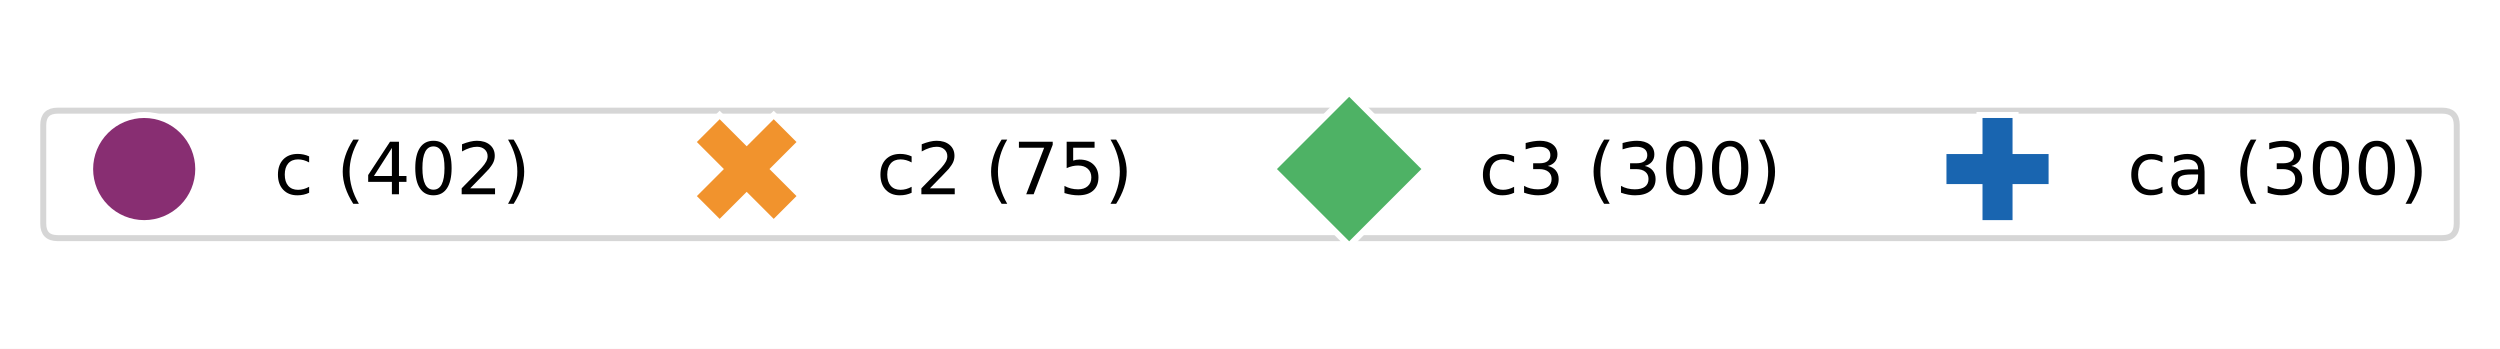
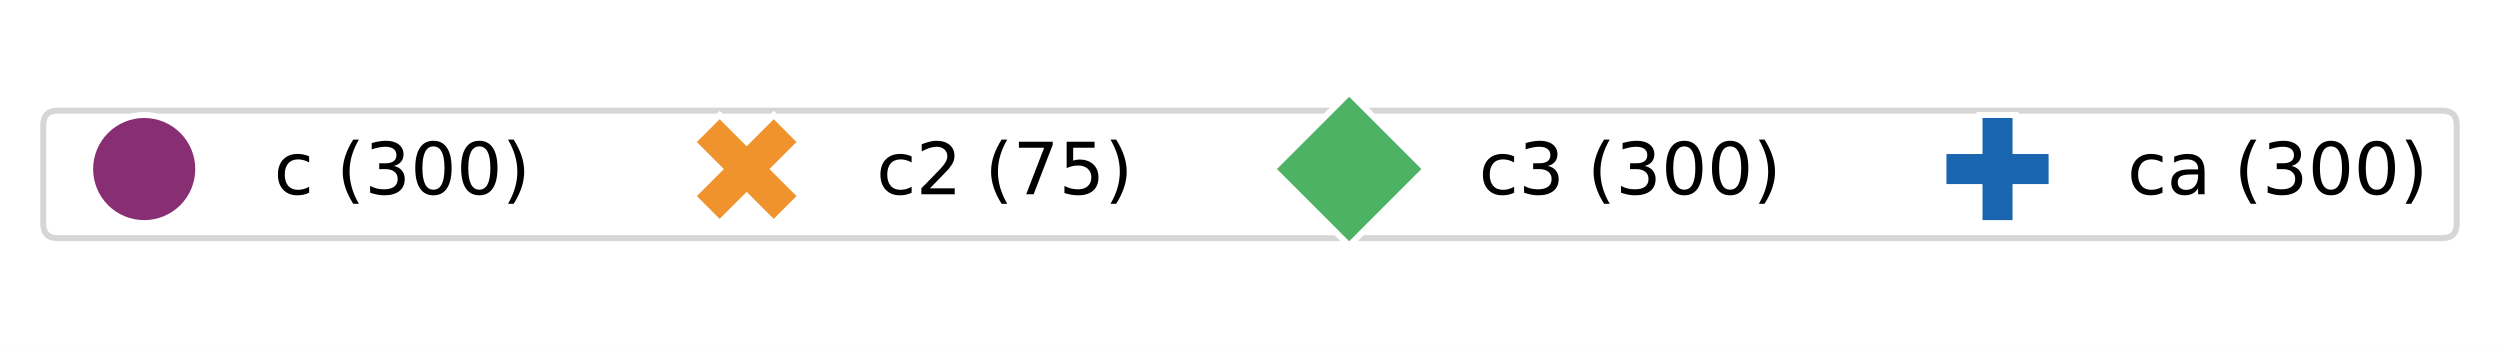
<svg xmlns="http://www.w3.org/2000/svg" xmlns:xlink="http://www.w3.org/1999/xlink" width="416.111pt" height="58.054pt" viewBox="0 0 416.111 58.054" version="1.1">
  <defs>
    <style type="text/css">*{stroke-linejoin: round; stroke-linecap: butt}</style>
  </defs>
  <g id="figure_1">
    <g id="patch_1">
      <path d="M 0 58.054  L 416.111 58.054  L 416.111 0  L 0 0  z " style="fill: #ffffff" />
    </g>
    <g id="axes_1">
      <g id="legend_1">
        <g id="patch_2">
          <path d="M 9.6 39.634  L 406.511 39.634  Q 408.911 39.634 408.911 37.234  L 408.911 20.82  Q 408.911 18.42 406.511 18.42  L 9.6 18.42  Q 7.2 18.42 7.2 20.82  L 7.2 37.234  Q 7.2 39.634 9.6 39.634  z " style="fill: #ffffff; opacity: 0.8; stroke: #cccccc; stroke-linejoin: miter" />
        </g>
        <g id="line2d_1">
          <path d="M 12 28.138  L 24 28.138  L 36 28.138  " style="fill: none; stroke: #ffffff; stroke-width: 1.5; stroke-linecap: square" />
          <defs>
-             <path id="maeac9e00da" d="M 0 9  C 2.387 9 4.676 8.052 6.364 6.364  C 8.052 4.676 9 2.387 9 0  C 9 -2.387 8.052 -4.676 6.364 -6.364  C 4.676 -8.052 2.387 -9 0 -9  C -2.387 -9 -4.676 -8.052 -6.364 -6.364  C -8.052 -4.676 -9 -2.387 -9 0  C -9 2.387 -8.052 4.676 -6.364 6.364  C -4.676 8.052 -2.387 9 0 9  z " style="stroke: #ffffff" />
+             <path id="m8c4e8a040b" d="M 0 9  C 2.387 9 4.676 8.052 6.364 6.364  C 8.052 4.676 9 2.387 9 0  C 9 -2.387 8.052 -4.676 6.364 -6.364  C 4.676 -8.052 2.387 -9 0 -9  C -2.387 -9 -4.676 -8.052 -6.364 -6.364  C -8.052 -4.676 -9 -2.387 -9 0  C -9 2.387 -8.052 4.676 -6.364 6.364  C -4.676 8.052 -2.387 9 0 9  z " style="stroke: #ffffff" />
          </defs>
          <g>
-             <use xlink:href="#maeac9e00da" x="24" y="28.138" style="fill: #882e72; stroke: #ffffff" />
+             <use xlink:href="#m8c4e8a040b" x="24" y="28.138" style="fill: #882e72; stroke: #ffffff" />
          </g>
        </g>
        <g id="text_1">
          <g transform="translate(45.6 32.33802) scale(0.12 -0.12)">
            <defs>
              <path id="DejaVuSans-63" d="M 3122 3366  L 3122 2828  Q 2878 2963 2633 3030  Q 2388 3097 2138 3097  Q 1578 3097 1268 2742  Q 959 2388 959 1747  Q 959 1106 1268 751  Q 1578 397 2138 397  Q 2388 397 2633 464  Q 2878 531 3122 666  L 3122 134  Q 2881 22 2623 -34  Q 2366 -91 2075 -91  Q 1284 -91 818 406  Q 353 903 353 1747  Q 353 2603 823 3093  Q 1294 3584 2113 3584  Q 2378 3584 2631 3529  Q 2884 3475 3122 3366  z " transform="scale(0.015625)" />
              <path id="DejaVuSans-20" transform="scale(0.015625)" />
              <path id="DejaVuSans-28" d="M 1984 4856  Q 1566 4138 1362 3434  Q 1159 2731 1159 2009  Q 1159 1288 1364 580  Q 1569 -128 1984 -844  L 1484 -844  Q 1016 -109 783 600  Q 550 1309 550 2009  Q 550 2706 781 3412  Q 1013 4119 1484 4856  L 1984 4856  z " transform="scale(0.015625)" />
-               <path id="DejaVuSans-34" d="M 2419 4116  L 825 1625  L 2419 1625  L 2419 4116  z M 2253 4666  L 3047 4666  L 3047 1625  L 3713 1625  L 3713 1100  L 3047 1100  L 3047 0  L 2419 0  L 2419 1100  L 313 1100  L 313 1709  L 2253 4666  z " transform="scale(0.015625)" />
+               <path id="DejaVuSans-33" d="M 2597 2516  Q 3050 2419 3304 2112  Q 3559 1806 3559 1356  Q 3559 666 3084 287  Q 2609 -91 1734 -91  Q 1441 -91 1130 -33  Q 819 25 488 141  L 488 750  Q 750 597 1062 519  Q 1375 441 1716 441  Q 2309 441 2620 675  Q 2931 909 2931 1356  Q 2931 1769 2642 2001  Q 2353 2234 1838 2234  L 1294 2234  L 1294 2753  L 1863 2753  Q 2328 2753 2575 2939  Q 2822 3125 2822 3475  Q 2822 3834 2567 4026  Q 2313 4219 1838 4219  Q 1578 4219 1281 4162  Q 984 4106 628 3988  L 628 4550  Q 988 4650 1302 4700  Q 1616 4750 1894 4750  Q 2613 4750 3031 4423  Q 3450 4097 3450 3541  Q 3450 3153 3228 2886  Q 3006 2619 2597 2516  z " transform="scale(0.015625)" />
              <path id="DejaVuSans-30" d="M 2034 4250  Q 1547 4250 1301 3770  Q 1056 3291 1056 2328  Q 1056 1369 1301 889  Q 1547 409 2034 409  Q 2525 409 2770 889  Q 3016 1369 3016 2328  Q 3016 3291 2770 3770  Q 2525 4250 2034 4250  z M 2034 4750  Q 2819 4750 3233 4129  Q 3647 3509 3647 2328  Q 3647 1150 3233 529  Q 2819 -91 2034 -91  Q 1250 -91 836 529  Q 422 1150 422 2328  Q 422 3509 836 4129  Q 1250 4750 2034 4750  z " transform="scale(0.015625)" />
-               <path id="DejaVuSans-32" d="M 1228 531  L 3431 531  L 3431 0  L 469 0  L 469 531  Q 828 903 1448 1529  Q 2069 2156 2228 2338  Q 2531 2678 2651 2914  Q 2772 3150 2772 3378  Q 2772 3750 2511 3984  Q 2250 4219 1831 4219  Q 1534 4219 1204 4116  Q 875 4013 500 3803  L 500 4441  Q 881 4594 1212 4672  Q 1544 4750 1819 4750  Q 2544 4750 2975 4387  Q 3406 4025 3406 3419  Q 3406 3131 3298 2873  Q 3191 2616 2906 2266  Q 2828 2175 2409 1742  Q 1991 1309 1228 531  z " transform="scale(0.015625)" />
              <path id="DejaVuSans-29" d="M 513 4856  L 1013 4856  Q 1481 4119 1714 3412  Q 1947 2706 1947 2009  Q 1947 1309 1714 600  Q 1481 -109 1013 -844  L 513 -844  Q 928 -128 1133 580  Q 1338 1288 1338 2009  Q 1338 2731 1133 3434  Q 928 4138 513 4856  z " transform="scale(0.015625)" />
            </defs>
            <use xlink:href="#DejaVuSans-63" />
            <use xlink:href="#DejaVuSans-20" x="54.98" />
            <use xlink:href="#DejaVuSans-28" x="86.768" />
-             <use xlink:href="#DejaVuSans-34" x="125.781" />
+             <use xlink:href="#DejaVuSans-33" x="125.781" />
            <use xlink:href="#DejaVuSans-30" x="189.404" />
-             <use xlink:href="#DejaVuSans-32" x="253.027" />
+             <use xlink:href="#DejaVuSans-30" x="253.027" />
            <use xlink:href="#DejaVuSans-29" x="316.65" />
          </g>
        </g>
        <g id="line2d_2">
          <path d="M 112.281 28.138  L 124.281 28.138  L 136.281 28.138  " style="fill: none; stroke: #ffffff; stroke-width: 1.5; stroke-linecap: square" />
          <defs>
-             <path id="m5de25452dc" d="M -4.5 9  L 0 4.5  L 4.5 9  L 9 4.5  L 4.5 0  L 9 -4.5  L 4.5 -9  L 0 -4.5  L -4.5 -9  L -9 -4.5  L -4.5 0  L -9 4.5  z " style="stroke: #ffffff; stroke-linejoin: miter" />
+             <path id="me5dd9627c8" d="M -4.5 9  L 0 4.5  L 4.5 9  L 9 4.5  L 4.5 0  L 9 -4.5  L 4.5 -9  L 0 -4.5  L -4.5 -9  L -9 -4.5  L -4.5 0  L -9 4.5  z " style="stroke: #ffffff; stroke-linejoin: miter" />
          </defs>
          <g>
-             <use xlink:href="#m5de25452dc" x="124.281" y="28.138" style="fill: #f1932d; stroke: #ffffff; stroke-linejoin: miter" />
+             <use xlink:href="#me5dd9627c8" x="124.281" y="28.138" style="fill: #f1932d; stroke: #ffffff; stroke-linejoin: miter" />
          </g>
        </g>
        <g id="text_2">
          <g transform="translate(145.8806 32.33802) scale(0.12 -0.12)">
            <defs>
+               <path id="DejaVuSans-32" d="M 1228 531  L 3431 531  L 3431 0  L 469 0  L 469 531  Q 828 903 1448 1529  Q 2069 2156 2228 2338  Q 2531 2678 2651 2914  Q 2772 3150 2772 3378  Q 2772 3750 2511 3984  Q 2250 4219 1831 4219  Q 1534 4219 1204 4116  Q 875 4013 500 3803  L 500 4441  Q 881 4594 1212 4672  Q 1544 4750 1819 4750  Q 2544 4750 2975 4387  Q 3406 4025 3406 3419  Q 3406 3131 3298 2873  Q 3191 2616 2906 2266  Q 2828 2175 2409 1742  Q 1991 1309 1228 531  z " transform="scale(0.015625)" />
              <path id="DejaVuSans-37" d="M 525 4666  L 3525 4666  L 3525 4397  L 1831 0  L 1172 0  L 2766 4134  L 525 4134  L 525 4666  z " transform="scale(0.015625)" />
              <path id="DejaVuSans-35" d="M 691 4666  L 3169 4666  L 3169 4134  L 1269 4134  L 1269 2991  Q 1406 3038 1543 3061  Q 1681 3084 1819 3084  Q 2600 3084 3056 2656  Q 3513 2228 3513 1497  Q 3513 744 3044 326  Q 2575 -91 1722 -91  Q 1428 -91 1123 -41  Q 819 9 494 109  L 494 744  Q 775 591 1075 516  Q 1375 441 1709 441  Q 2250 441 2565 725  Q 2881 1009 2881 1497  Q 2881 1984 2565 2268  Q 2250 2553 1709 2553  Q 1456 2553 1204 2497  Q 953 2441 691 2322  L 691 4666  z " transform="scale(0.015625)" />
            </defs>
            <use xlink:href="#DejaVuSans-63" />
            <use xlink:href="#DejaVuSans-32" x="54.98" />
            <use xlink:href="#DejaVuSans-20" x="118.604" />
            <use xlink:href="#DejaVuSans-28" x="150.391" />
            <use xlink:href="#DejaVuSans-37" x="189.404" />
            <use xlink:href="#DejaVuSans-35" x="253.027" />
            <use xlink:href="#DejaVuSans-29" x="316.65" />
          </g>
        </g>
        <g id="line2d_3">
          <path d="M 212.561 28.138  L 224.561 28.138  L 236.561 28.138  " style="fill: none; stroke: #ffffff; stroke-width: 1.5; stroke-linecap: square" />
          <defs>
-             <path id="m760eb44d3b" d="M -0 12.728  L 12.728 0  L 0 -12.728  L -12.728 -0  z " style="stroke: #ffffff; stroke-linejoin: miter" />
+             <path id="m58f0819e08" d="M -0 12.728  L 12.728 0  L 0 -12.728  L -12.728 -0  z " style="stroke: #ffffff; stroke-linejoin: miter" />
          </defs>
          <g>
-             <use xlink:href="#m760eb44d3b" x="224.561" y="28.138" style="fill: #4eb265; stroke: #ffffff; stroke-linejoin: miter" />
+             <use xlink:href="#m58f0819e08" x="224.561" y="28.138" style="fill: #4eb265; stroke: #ffffff; stroke-linejoin: miter" />
          </g>
        </g>
        <g id="text_3">
          <g transform="translate(246.1612 32.33802) scale(0.12 -0.12)">
-             <defs>
-               <path id="DejaVuSans-33" d="M 2597 2516  Q 3050 2419 3304 2112  Q 3559 1806 3559 1356  Q 3559 666 3084 287  Q 2609 -91 1734 -91  Q 1441 -91 1130 -33  Q 819 25 488 141  L 488 750  Q 750 597 1062 519  Q 1375 441 1716 441  Q 2309 441 2620 675  Q 2931 909 2931 1356  Q 2931 1769 2642 2001  Q 2353 2234 1838 2234  L 1294 2234  L 1294 2753  L 1863 2753  Q 2328 2753 2575 2939  Q 2822 3125 2822 3475  Q 2822 3834 2567 4026  Q 2313 4219 1838 4219  Q 1578 4219 1281 4162  Q 984 4106 628 3988  L 628 4550  Q 988 4650 1302 4700  Q 1616 4750 1894 4750  Q 2613 4750 3031 4423  Q 3450 4097 3450 3541  Q 3450 3153 3228 2886  Q 3006 2619 2597 2516  z " transform="scale(0.015625)" />
-             </defs>
            <use xlink:href="#DejaVuSans-63" />
            <use xlink:href="#DejaVuSans-33" x="54.98" />
            <use xlink:href="#DejaVuSans-20" x="118.604" />
            <use xlink:href="#DejaVuSans-28" x="150.391" />
            <use xlink:href="#DejaVuSans-33" x="189.404" />
            <use xlink:href="#DejaVuSans-30" x="253.027" />
            <use xlink:href="#DejaVuSans-30" x="316.65" />
            <use xlink:href="#DejaVuSans-29" x="380.273" />
          </g>
        </g>
        <g id="line2d_4">
          <path d="M 320.477 28.138  L 332.477 28.138  L 344.477 28.138  " style="fill: none; stroke: #ffffff; stroke-width: 1.5; stroke-linecap: square" />
          <defs>
-             <path id="m05f2000a7e" d="M -3 9  L 3 9  L 3 3  L 9 3  L 9 -3  L 3 -3  L 3 -9  L -3 -9  L -3 -3  L -9 -3  L -9 3  L -3 3  z " style="stroke: #ffffff; stroke-linejoin: miter" />
+             <path id="m9f21bc0875" d="M -3 9  L 3 9  L 3 3  L 9 3  L 9 -3  L 3 -3  L 3 -9  L -3 -9  L -3 -3  L -9 -3  L -9 3  L -3 3  z " style="stroke: #ffffff; stroke-linejoin: miter" />
          </defs>
          <g>
-             <use xlink:href="#m05f2000a7e" x="332.477" y="28.138" style="fill: #1965b0; stroke: #ffffff; stroke-linejoin: miter" />
+             <use xlink:href="#m9f21bc0875" x="332.477" y="28.138" style="fill: #1965b0; stroke: #ffffff; stroke-linejoin: miter" />
          </g>
        </g>
        <g id="text_4">
          <g transform="translate(354.0769 32.33802) scale(0.12 -0.12)">
            <defs>
              <path id="DejaVuSans-61" d="M 2194 1759  Q 1497 1759 1228 1600  Q 959 1441 959 1056  Q 959 750 1161 570  Q 1363 391 1709 391  Q 2188 391 2477 730  Q 2766 1069 2766 1631  L 2766 1759  L 2194 1759  z M 3341 1997  L 3341 0  L 2766 0  L 2766 531  Q 2569 213 2275 61  Q 1981 -91 1556 -91  Q 1019 -91 701 211  Q 384 513 384 1019  Q 384 1609 779 1909  Q 1175 2209 1959 2209  L 2766 2209  L 2766 2266  Q 2766 2663 2505 2880  Q 2244 3097 1772 3097  Q 1472 3097 1187 3025  Q 903 2953 641 2809  L 641 3341  Q 956 3463 1253 3523  Q 1550 3584 1831 3584  Q 2591 3584 2966 3190  Q 3341 2797 3341 1997  z " transform="scale(0.015625)" />
            </defs>
            <use xlink:href="#DejaVuSans-63" />
            <use xlink:href="#DejaVuSans-61" x="54.98" />
            <use xlink:href="#DejaVuSans-20" x="116.26" />
            <use xlink:href="#DejaVuSans-28" x="148.047" />
            <use xlink:href="#DejaVuSans-33" x="187.061" />
            <use xlink:href="#DejaVuSans-30" x="250.684" />
            <use xlink:href="#DejaVuSans-30" x="314.307" />
            <use xlink:href="#DejaVuSans-29" x="377.93" />
          </g>
        </g>
      </g>
    </g>
  </g>
</svg>
